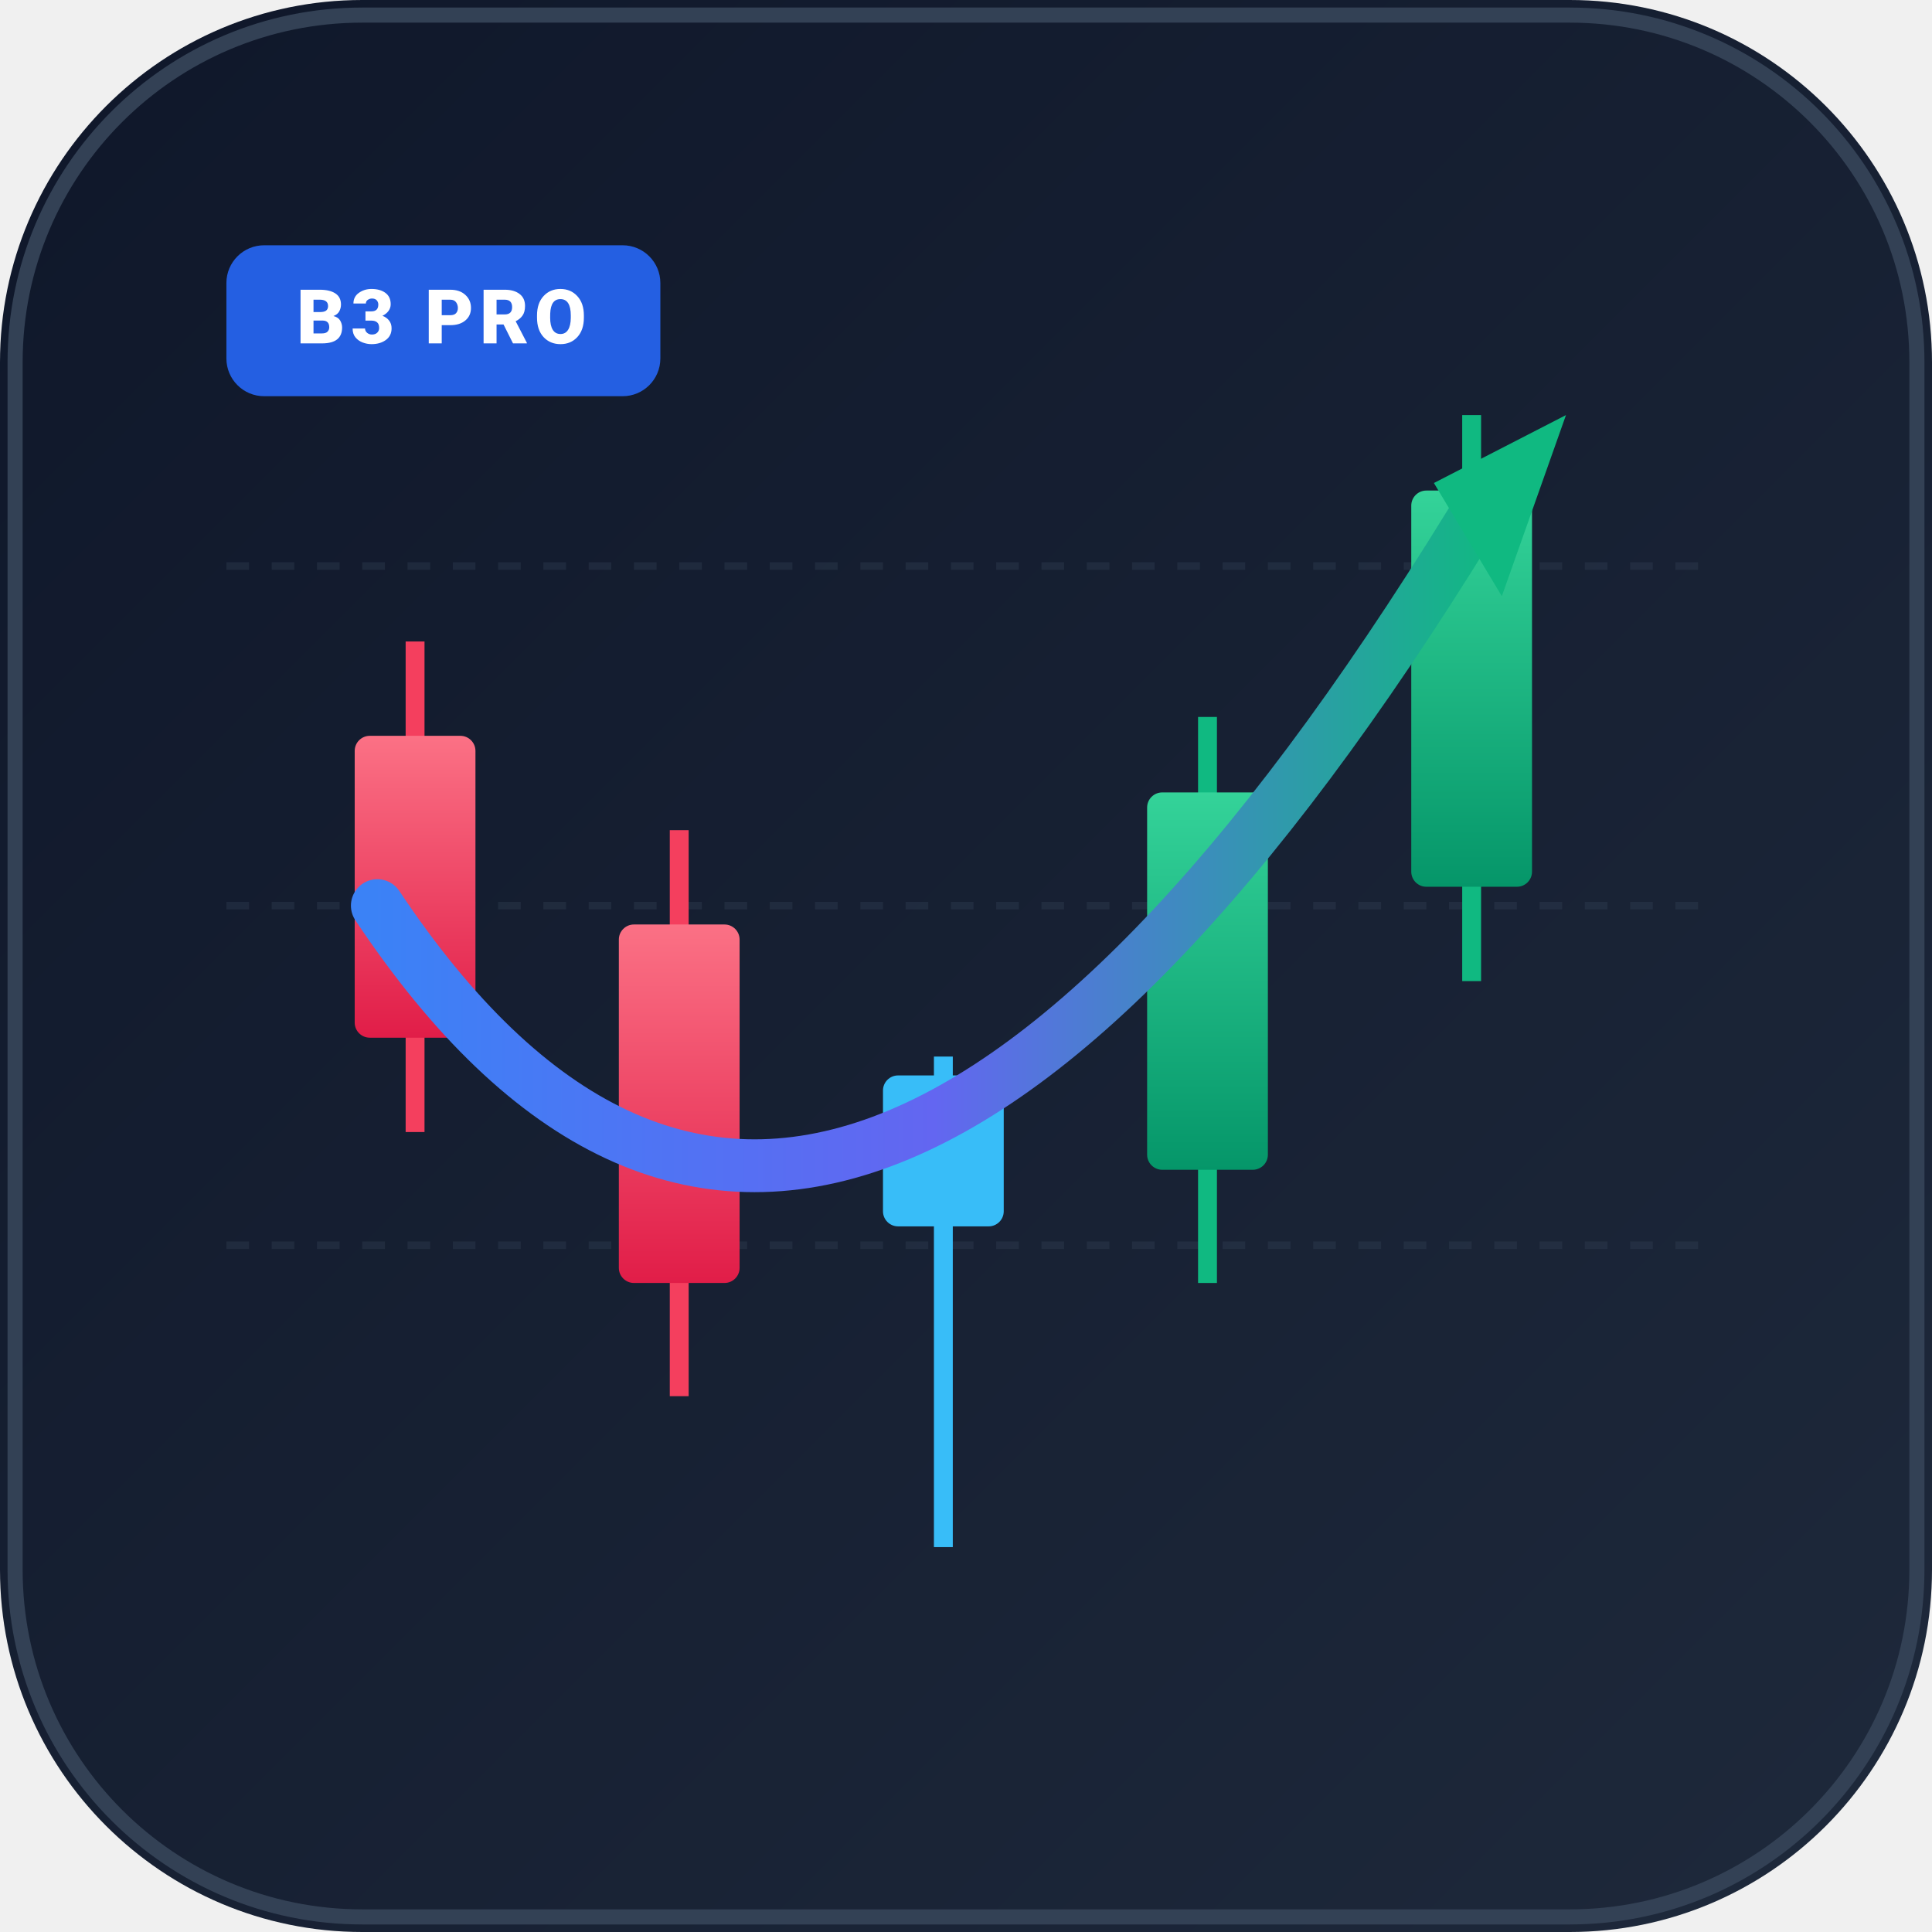
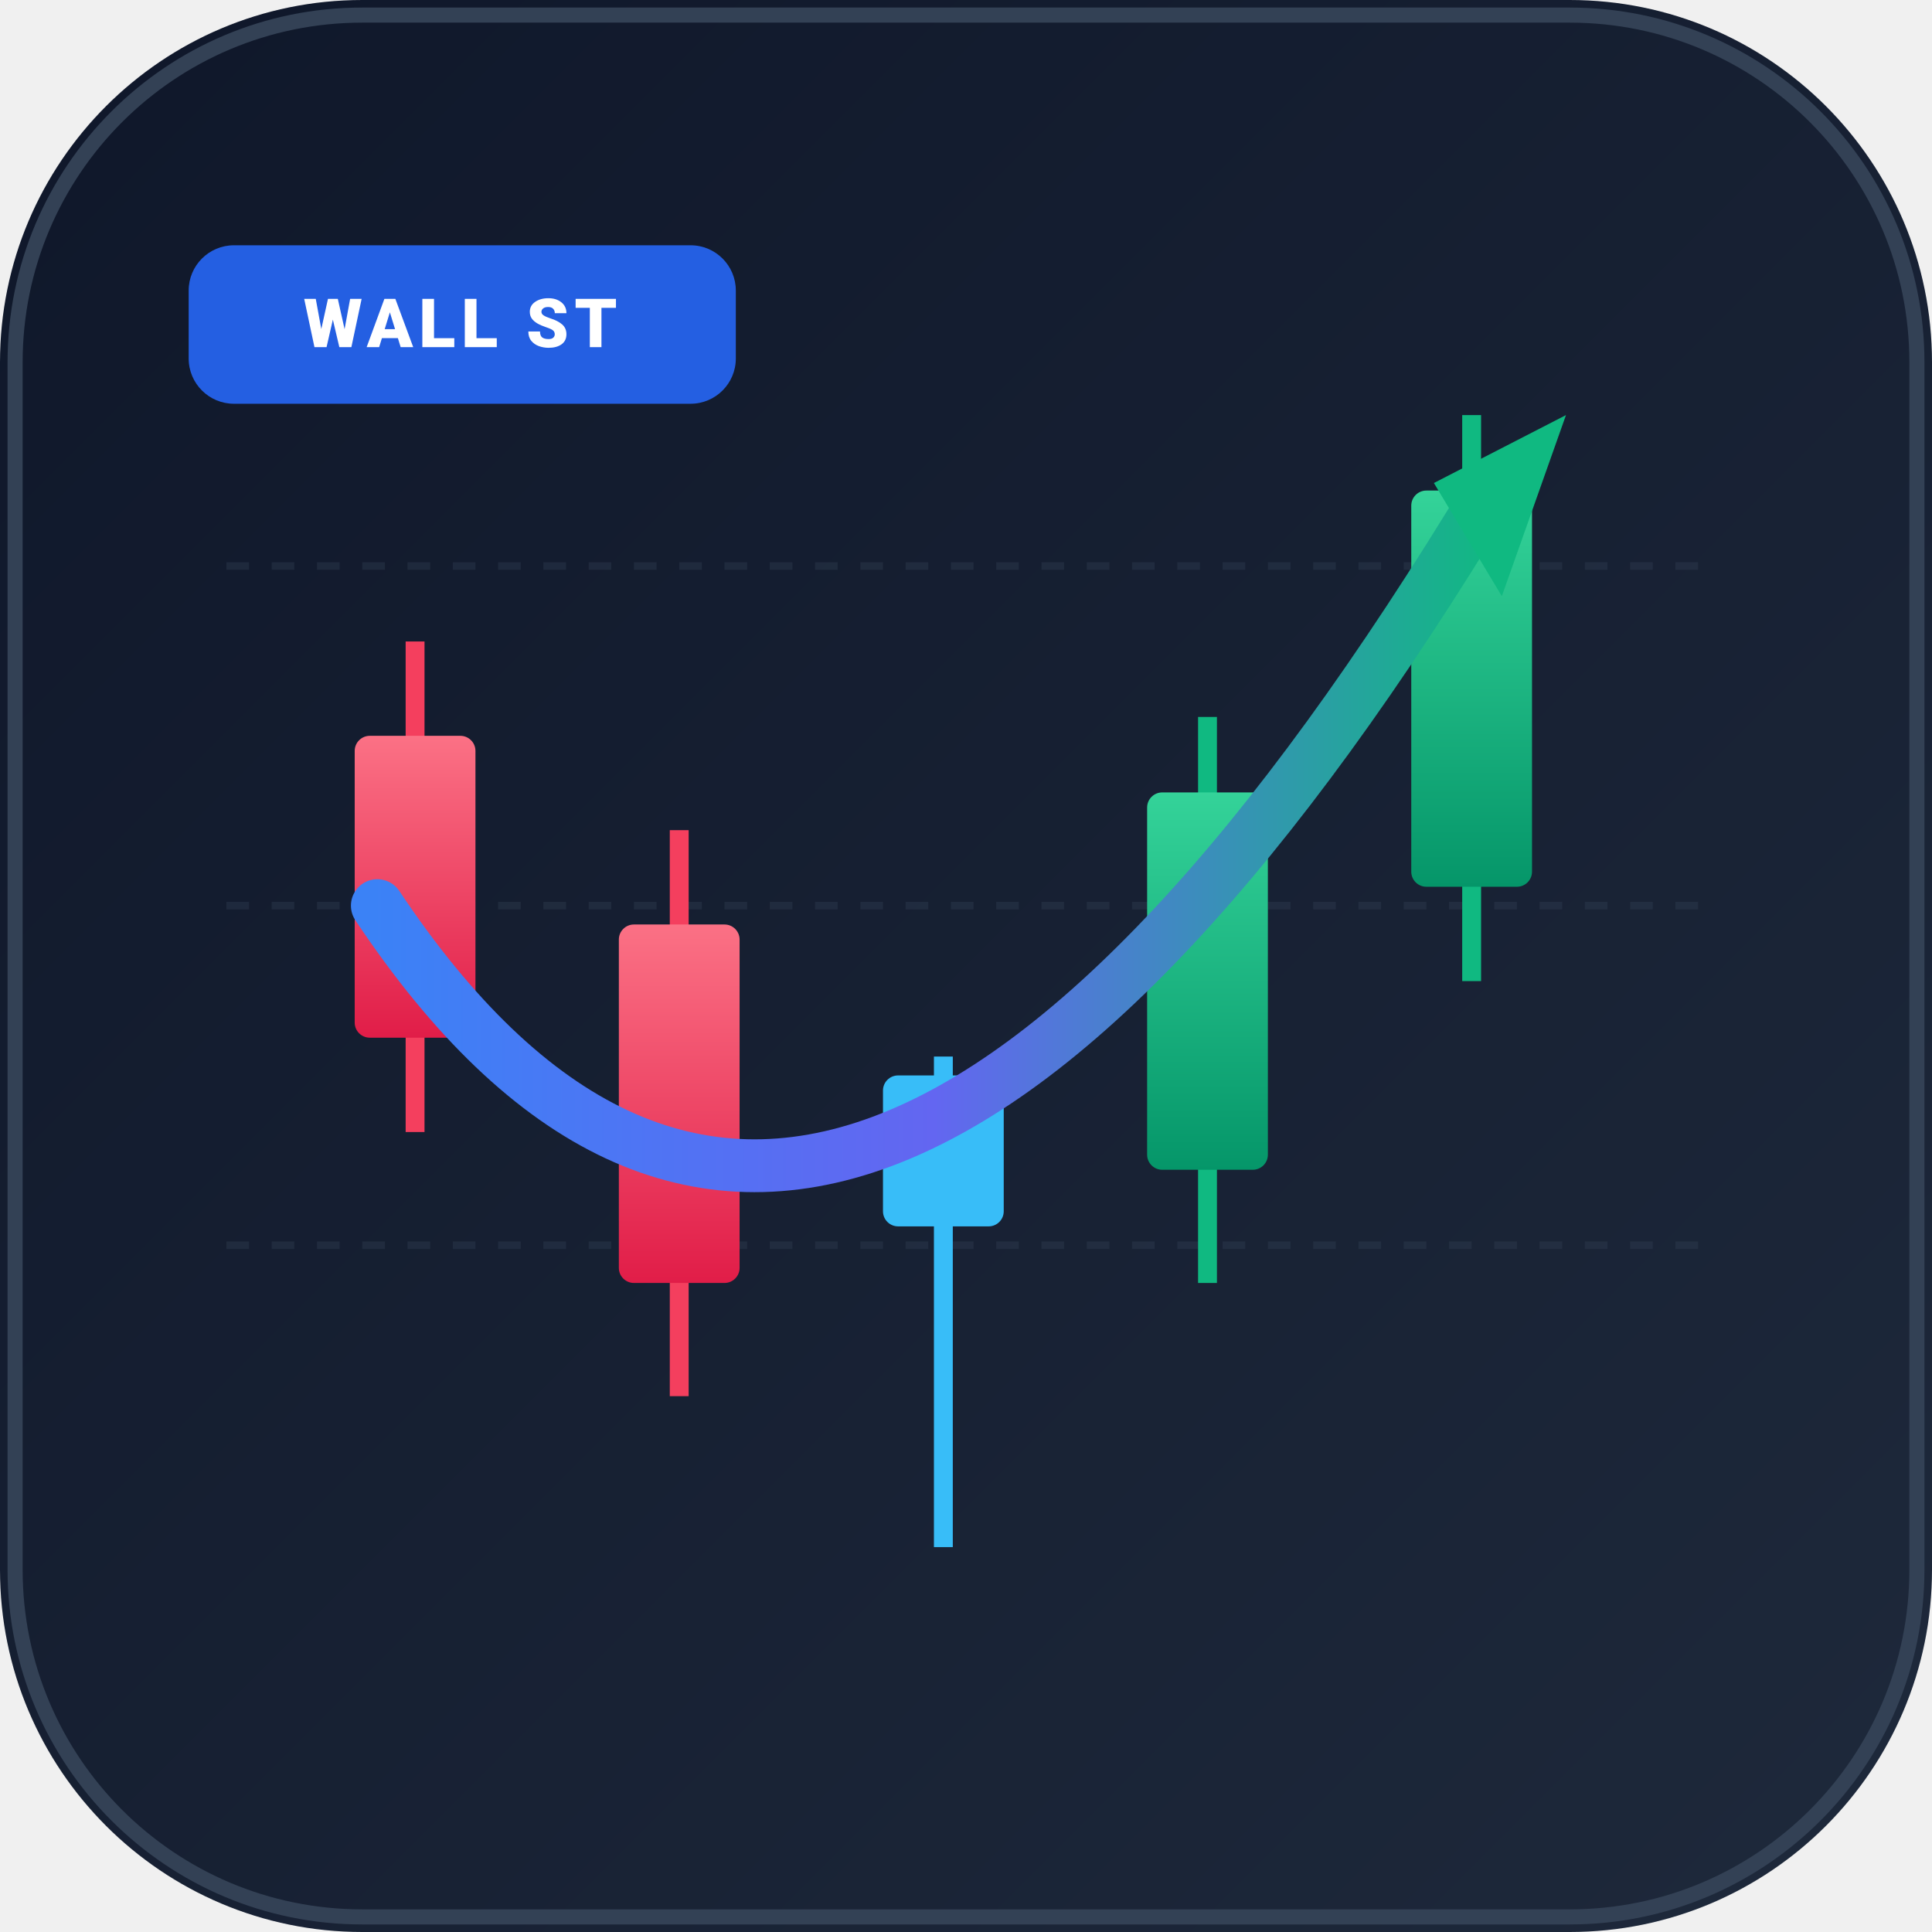
<svg xmlns="http://www.w3.org/2000/svg" viewBox="0 0 512 512" width="512" height="512">
  <defs>
    <linearGradient id="bg" x1="0%" y1="0%" x2="100%" y2="100%">
      <stop offset="0%" stop-color="#0f172a" />
      <stop offset="100%" stop-color="#1e293b" />
    </linearGradient>
    <linearGradient id="chartGlow" x1="0%" y1="0%" x2="100%" y2="0%">
      <stop offset="0%" stop-color="#3b82f6" />
      <stop offset="50%" stop-color="#6366f1" />
      <stop offset="100%" stop-color="#10b981" />
    </linearGradient>
    <linearGradient id="bullGreen" x1="0%" y1="0%" x2="0%" y2="100%">
      <stop offset="0%" stop-color="#34d399" />
      <stop offset="100%" stop-color="#059669" />
    </linearGradient>
    <linearGradient id="bearRed" x1="0%" y1="0%" x2="0%" y2="100%">
      <stop offset="0%" stop-color="#fb7185" />
      <stop offset="100%" stop-color="#e11d48" />
    </linearGradient>
  </defs>
  <rect width="512" height="512" rx="96" fill="url(#bg)" />
  <rect width="504" height="504" x="4" y="4" rx="92" fill="none" stroke="#334155" stroke-width="4" />
  <line x1="60" y1="150" x2="452" y2="150" stroke="#334155" stroke-width="2" stroke-dasharray="6,6" opacity="0.35" />
  <line x1="60" y1="240" x2="452" y2="240" stroke="#334155" stroke-width="2" stroke-dasharray="6,6" opacity="0.35" />
  <line x1="60" y1="330" x2="452" y2="330" stroke="#334155" stroke-width="2" stroke-dasharray="6,6" opacity="0.35" />
  <line x1="110" y1="170" x2="110" y2="300" stroke="#f43f5e" stroke-width="5" />
  <rect x="94" y="195" width="32" height="80" rx="4" fill="url(#bearRed)" />
  <line x1="180" y1="220" x2="180" y2="370" stroke="#f43f5e" stroke-width="5" />
  <rect x="164" y="245" width="32" height="95" rx="4" fill="url(#bearRed)" />
  <line x1="250" y1="280" x2="250" y2="410" stroke="#38bdf8" stroke-width="5" />
  <rect x="234" y="285" width="32" height="40" rx="4" fill="#38bdf8" />
  <line x1="320" y1="190" x2="320" y2="340" stroke="#10b981" stroke-width="5" />
  <rect x="304" y="210" width="32" height="100" rx="4" fill="url(#bullGreen)" />
  <line x1="390" y1="110" x2="390" y2="260" stroke="#10b981" stroke-width="5" />
  <rect x="374" y="130" width="32" height="105" rx="4" fill="url(#bullGreen)" />
  <path d="M 100 240 Q 220 420 395 130" fill="none" stroke="url(#chartGlow)" stroke-width="14" stroke-linecap="round" />
  <polygon points="415,110 380,128 398,158" fill="#10b981" />
-   <g transform="translate(60, 65)">
-     <rect width="115" height="40" rx="10" fill="#2563eb" opacity="0.95" />
-     <text x="57" y="26" fill="#ffffff" font-family="-apple-system, BlinkMacSystemFont, 'Segoe UI', Roboto, sans-serif" font-size="20" font-weight="900" text-anchor="middle" letter-spacing="1.5">B3 PRO</text>
+   <g transform="translate(50, 65)">
+     <rect width="145" height="42" rx="12" fill="#2563eb" opacity="0.95" />
+     <text x="72" y="27" fill="#ffffff" font-family="-apple-system, BlinkMacSystemFont, 'Segoe UI', Roboto, sans-serif" font-size="18" font-weight="900" text-anchor="middle" letter-spacing="1.5">WALL ST</text>
  </g>
</svg>
